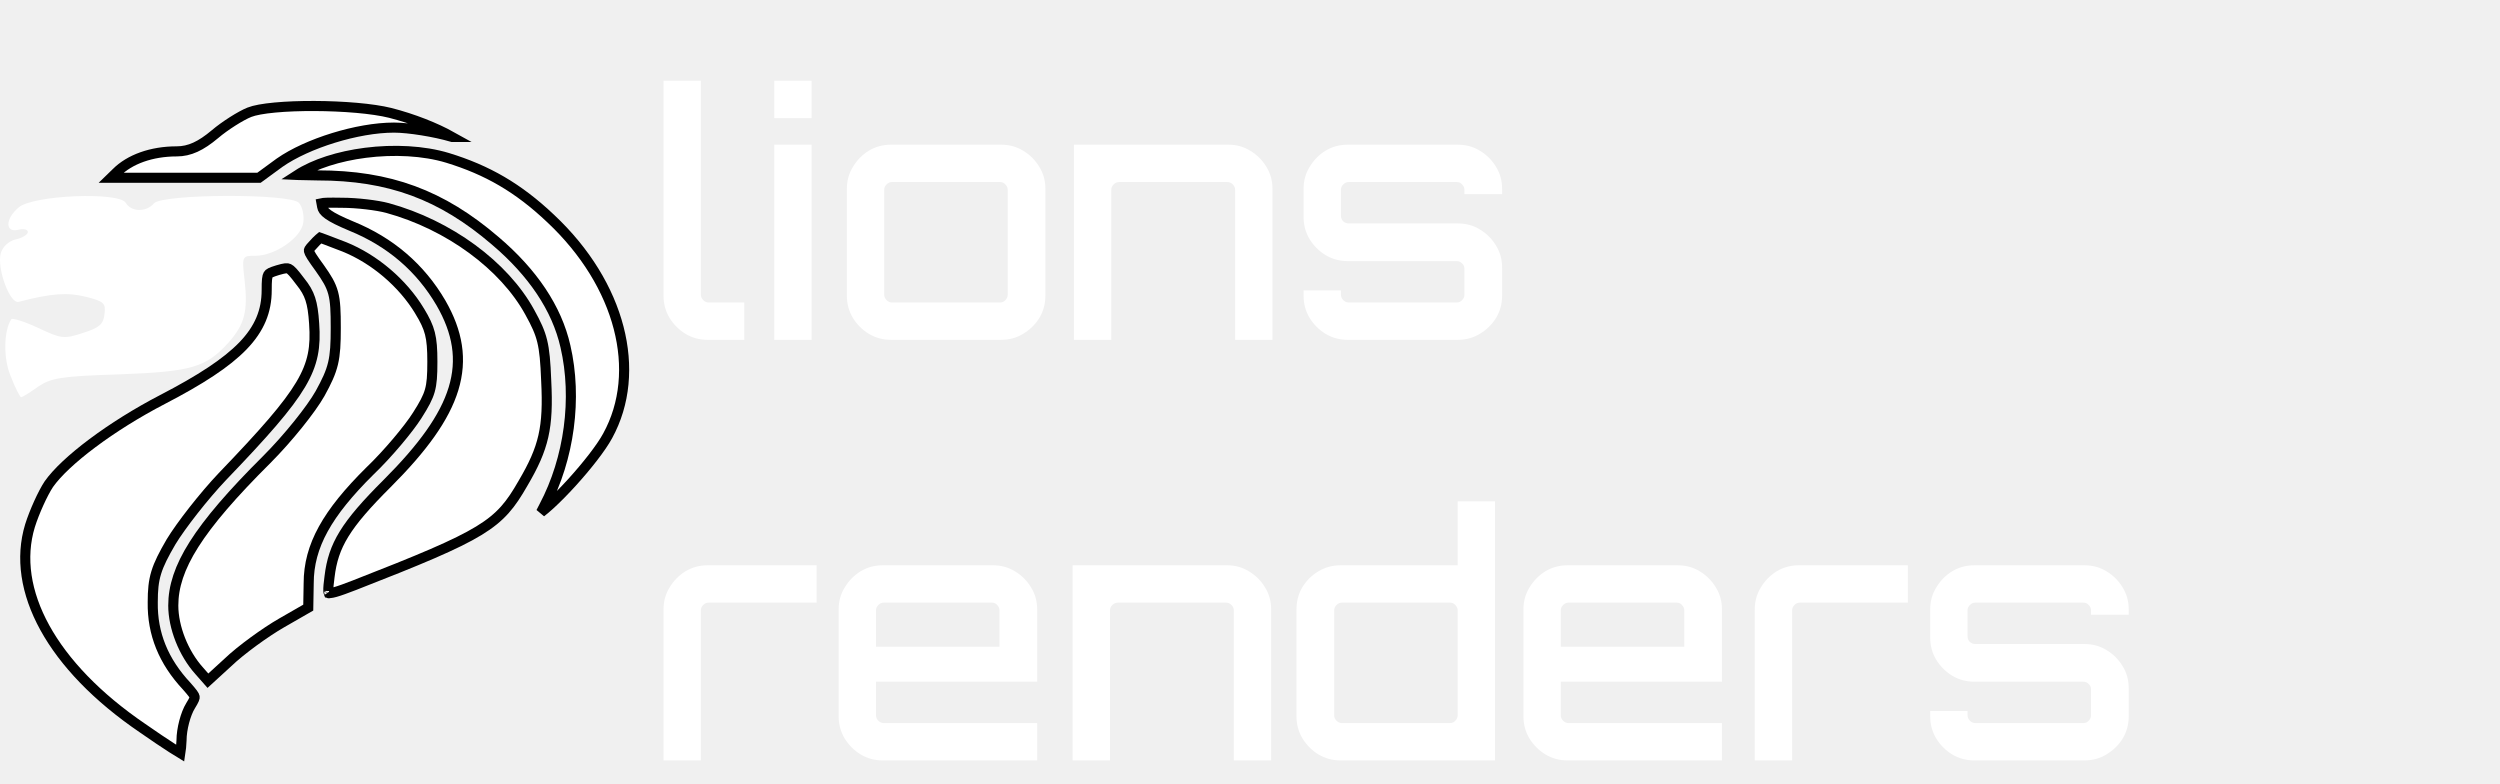
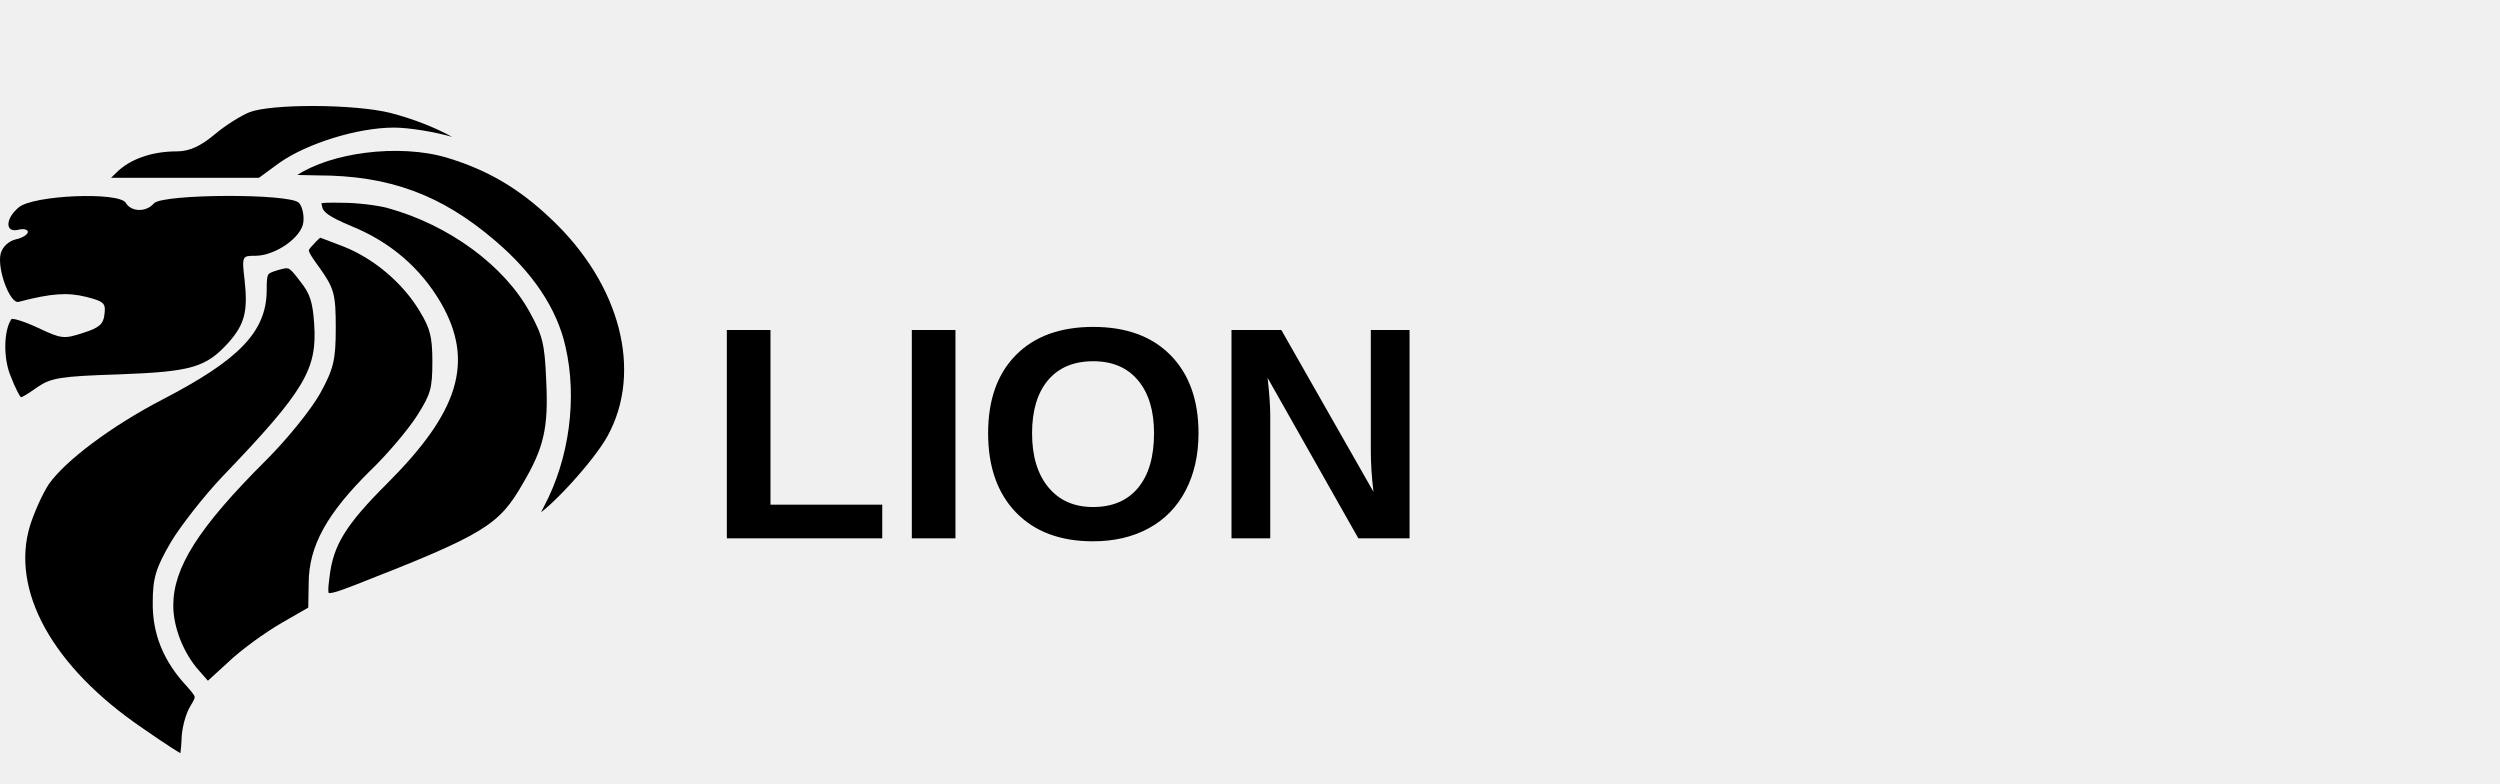
- <svg xmlns="http://www.w3.org/2000/svg" width="743" height="233" viewBox="0 0 743 233" fill="none">
-   <path d="M116.003 33.556C122.745 35.296 129.353 37.885 134.382 40.695C134.38 40.695 134.378 40.694 134.376 40.694C129.225 39.172 121.445 37.922 117.093 37.922C111.64 37.922 105.181 39.112 99.103 40.988C93.03 42.864 87.216 45.463 83.083 48.361L83.071 48.369L83.059 48.378L76.969 52.833H53.39H33.014L34.547 51.342L34.556 51.334L34.564 51.325C38.531 47.345 45.022 44.989 52.526 44.989C56.341 44.989 59.702 43.391 63.867 39.893L63.875 39.887C66.818 37.382 71.578 34.368 74.12 33.362L74.125 33.36C75.602 32.769 78.26 32.282 81.733 31.957C85.159 31.636 89.234 31.485 93.451 31.502C101.916 31.535 110.776 32.246 116.003 33.556Z" fill="white" stroke="black" stroke-width="3" />
-   <path d="M88.53 52.004C88.479 52.002 88.428 52 88.379 51.997C93.446 48.718 100.746 46.418 108.601 45.41C117.018 44.33 125.878 44.76 133.01 46.917C144.796 50.527 154 55.794 163.674 64.964L163.679 64.969C184.498 84.516 191.028 110.464 180.612 129.503L180.608 129.509C178.672 133.087 174.396 138.528 169.946 143.419C167.734 145.849 165.51 148.11 163.555 149.901C162.515 150.854 161.583 151.644 160.788 152.251C161.046 151.739 161.346 151.157 161.692 150.497C169.237 136.258 171.604 118.288 168.05 102.955C165.498 91.651 158.324 81.01 147.155 71.537C131.255 57.905 115.715 52.13 94.381 52.128C91.85 52.095 89.939 52.062 88.53 52.004Z" fill="white" stroke="black" stroke-width="3" />
-   <path d="M157.442 92.788L157.444 92.793C159.382 96.301 160.464 98.616 161.14 101.387C161.825 104.192 162.113 107.536 162.33 113.128L162.33 113.137L162.331 113.146C162.691 120.179 162.502 125.145 161.479 129.654C160.458 134.15 158.585 138.286 155.437 143.624L155.432 143.633L155.427 143.642C151.812 149.963 148.964 153.685 142.31 157.738C135.51 161.88 124.783 166.335 105.326 173.931C102.815 174.899 100.983 175.577 99.635 175.952C98.963 176.139 98.471 176.234 98.113 176.261C97.887 176.278 97.756 176.266 97.69 176.254C97.656 176.167 97.606 175.974 97.586 175.584C97.54 174.701 97.68 173.385 97.938 171.425L97.939 171.415L97.94 171.405C98.497 166.687 99.702 162.861 102.257 158.701C104.841 154.493 108.83 149.904 115.043 143.708L115.044 143.707C125.598 133.158 132.153 124.152 134.78 115.543C137.442 106.821 136.023 98.688 131.078 90.078L131.073 90.07C124.961 79.585 116.007 71.913 104.413 67.195C101.015 65.768 98.873 64.705 97.537 63.755C96.252 62.84 95.876 62.149 95.752 61.474L95.745 61.433L95.734 61.392C95.617 60.907 95.552 60.602 95.522 60.407C95.801 60.346 96.286 60.286 97.103 60.257C98.179 60.217 99.642 60.232 101.643 60.263L101.655 60.263H101.667C106.059 60.263 112.15 60.999 115.18 61.825C133.414 66.835 149.848 78.92 157.442 92.788ZM97.725 176.315C97.724 176.317 97.715 176.309 97.703 176.283C97.72 176.299 97.727 176.312 97.725 176.315Z" fill="white" stroke="black" stroke-width="3" />
-   <path d="M88.844 60.297C89.853 61.382 90.43 63.957 90.142 66.126C89.565 70.599 81.782 76.021 75.873 76.021C71.982 76.021 71.838 76.021 72.703 83.341C73.712 92.558 72.703 96.354 67.947 101.776C61.173 109.231 56.993 110.451 35.375 111.264C17.936 111.807 15.197 112.349 11.306 114.924C8.856 116.686 6.694 118.042 6.262 118.042C5.973 118.042 4.532 115.331 3.235 111.942C0.929 106.656 1.073 98.252 3.379 94.863C3.667 94.456 7.271 95.541 11.306 97.438C18.224 100.691 18.945 100.827 24.709 98.929C29.466 97.438 30.763 96.354 31.051 93.372C31.483 90.118 30.907 89.576 25.574 88.221C20.098 86.865 15.341 87.136 5.541 89.712C2.947 90.39 -0.944 79.817 0.209 75.344C0.785 73.31 2.515 71.684 4.676 71.141C6.694 70.735 8.279 69.65 8.279 68.973C8.279 68.159 6.982 67.888 5.397 68.295C1.506 69.244 1.506 65.042 5.541 61.653C9.721 57.993 35.375 56.909 37.392 60.297C38.978 63.008 43.446 63.144 45.752 60.433C48.346 57.586 86.394 57.451 88.844 60.297Z" fill="white" />
-   <path d="M67.712 196.894L61.791 202.31L59.198 199.359L59.193 199.354L59.188 199.348C54.518 194.138 51.499 186.411 51.499 179.969C51.499 168.854 58.665 157.079 79.309 136.543L79.313 136.539C85.56 130.276 92.438 121.717 95.125 116.955L95.129 116.947L95.133 116.94C97.09 113.378 98.291 110.87 98.972 108.022C99.647 105.193 99.787 102.116 99.787 97.453C99.787 92.58 99.688 89.583 99.015 87.076C98.327 84.509 97.062 82.545 95.044 79.687L95.039 79.679L95.033 79.671C93.946 78.172 93.165 77.078 92.626 76.223C92.073 75.347 91.87 74.866 91.81 74.579C91.774 74.404 91.784 74.313 91.897 74.115C92.07 73.814 92.395 73.44 93.038 72.755L93.058 72.735L93.077 72.713C93.684 72.015 94.324 71.377 94.834 70.923C94.957 70.814 95.067 70.72 95.163 70.641C95.167 70.642 95.17 70.643 95.173 70.644C95.587 70.794 96.174 71.013 96.893 71.284C98.327 71.824 100.264 72.567 102.349 73.372C111.271 76.981 119.661 84.096 124.68 92.389L124.68 92.39C126.307 95.073 127.23 96.976 127.771 99.097C128.317 101.239 128.499 103.694 128.499 107.519C128.499 111.616 128.349 113.977 127.745 116.103C127.143 118.221 126.061 120.206 123.976 123.492L123.975 123.493C121.462 127.465 115.206 134.953 109.936 139.987L109.926 139.997L109.916 140.006C97.284 152.524 91.747 162.208 91.742 173.369L91.614 180.583L83.702 185.13C78.867 187.91 71.567 193.19 67.712 196.894Z" fill="white" stroke="black" stroke-width="3" />
-   <path d="M89.172 83.566L89.187 83.586L89.203 83.606C90.714 85.467 91.622 87.026 92.221 88.85C92.831 90.707 93.148 92.918 93.363 96.137L93.363 96.144C93.854 103.023 93.129 107.95 89.35 114.308C85.486 120.807 78.441 128.784 66.101 141.632L66.095 141.639C60.68 147.34 53.797 156.139 50.83 161.039L50.822 161.051L50.816 161.063C48.637 164.815 47.255 167.489 46.44 170.152C45.617 172.841 45.397 175.433 45.396 178.985C45.248 188.357 48.602 196.569 55.493 203.935C56.331 204.893 56.911 205.561 57.309 206.106C57.71 206.655 57.817 206.935 57.847 207.097C57.868 207.214 57.875 207.395 57.704 207.811C57.517 208.265 57.183 208.848 56.633 209.749C55.87 210.972 55.208 212.727 54.737 214.53C54.264 216.34 53.95 218.328 53.946 220.075C53.879 221.581 53.752 222.902 53.599 223.861C52.95 223.47 52.114 222.947 51.131 222.315C48.813 220.823 45.714 218.748 42.395 216.426L42.386 216.42L42.378 216.415C15.307 198 3.13 175.273 8.916 156.245C10.188 152.175 12.734 146.563 14.517 143.886C16.918 140.465 21.507 136.166 27.49 131.693C33.452 127.234 40.7 122.675 48.312 118.722C59.568 112.879 67.287 107.879 72.192 102.801C77.17 97.649 79.261 92.404 79.261 86.219C79.261 84.801 79.28 83.787 79.361 83.017C79.442 82.246 79.574 81.865 79.705 81.643C79.936 81.251 80.386 80.944 82.535 80.294C84.749 79.647 85.333 79.635 85.822 79.863C86.1 79.993 86.467 80.264 87.03 80.883C87.593 81.502 88.259 82.36 89.172 83.566ZM54.861 224.571C54.861 224.571 54.861 224.571 54.861 224.571L54.861 224.571Z" fill="white" stroke="black" stroke-width="3" />
-   <path d="M210.3 101C207.9 101 205.7 100.4 203.7 99.2C201.767 98 200.2 96.433 199 94.5C197.8 92.5 197.2 90.3 197.2 87.9V24H208.3V87.6C208.3 88.2 208.533 88.733 209 89.2C209.467 89.667 210 89.9 210.6 89.9H221.2V101H210.3ZM230.11 101V43H241.21V101H230.11ZM230.11 35.1V24H241.21V35.1H230.11ZM264.79 101C262.39 101 260.19 100.4 258.19 99.2C256.257 98 254.69 96.433 253.49 94.5C252.29 92.5 251.69 90.3 251.69 87.9V56.1C251.69 53.7 252.29 51.533 253.49 49.6C254.69 47.6 256.257 46 258.19 44.8C260.19 43.6 262.39 43 264.79 43H297.49C299.957 43 302.157 43.6 304.09 44.8C306.09 46 307.69 47.6 308.89 49.6C310.09 51.533 310.69 53.7 310.69 56.1V87.9C310.69 90.3 310.09 92.5 308.89 94.5C307.69 96.433 306.09 98 304.09 99.2C302.157 100.4 299.957 101 297.49 101H264.79ZM265.09 89.9H297.19C297.857 89.9 298.39 89.667 298.79 89.2C299.257 88.733 299.49 88.2 299.49 87.6V56.4C299.49 55.8 299.257 55.267 298.79 54.8C298.39 54.333 297.857 54.1 297.19 54.1H265.09C264.49 54.1 263.957 54.333 263.49 54.8C263.023 55.267 262.79 55.8 262.79 56.4V87.6C262.79 88.2 263.023 88.733 263.49 89.2C263.957 89.667 264.49 89.9 265.09 89.9ZM319.177 101V43H365.077C367.477 43 369.644 43.6 371.577 44.8C373.577 46 375.177 47.6 376.377 49.6C377.577 51.533 378.177 53.7 378.177 56.1V101H367.077V56.4C367.077 55.8 366.844 55.267 366.377 54.8C365.911 54.333 365.377 54.1 364.777 54.1H332.677C332.011 54.1 331.444 54.333 330.977 54.8C330.511 55.267 330.277 55.8 330.277 56.4V101H319.177ZM400.525 101C398.125 101 395.925 100.4 393.925 99.2C391.992 98 390.425 96.433 389.225 94.5C388.025 92.5 387.425 90.3 387.425 87.9V86.3H398.525V87.6C398.525 88.2 398.758 88.733 399.225 89.2C399.692 89.667 400.225 89.9 400.825 89.9H432.925C433.592 89.9 434.125 89.667 434.525 89.2C434.992 88.733 435.225 88.2 435.225 87.6V79.9C435.225 79.233 434.992 78.7 434.525 78.3C434.125 77.833 433.592 77.6 432.925 77.6H400.525C398.125 77.6 395.925 77 393.925 75.8C391.992 74.6 390.425 73.033 389.225 71.1C388.025 69.1 387.425 66.9 387.425 64.5V56.1C387.425 53.7 388.025 51.533 389.225 49.6C390.425 47.6 391.992 46 393.925 44.8C395.925 43.6 398.125 43 400.525 43H433.225C435.692 43 437.892 43.6 439.825 44.8C441.825 46 443.425 47.6 444.625 49.6C445.825 51.533 446.425 53.7 446.425 56.1V57.7H435.225V56.4C435.225 55.8 434.992 55.267 434.525 54.8C434.125 54.333 433.592 54.1 432.925 54.1H400.825C400.225 54.1 399.692 54.333 399.225 54.8C398.758 55.267 398.525 55.8 398.525 56.4V64.1C398.525 64.767 398.758 65.333 399.225 65.8C399.692 66.2 400.225 66.4 400.825 66.4H433.225C435.692 66.4 437.892 67 439.825 68.2C441.825 69.4 443.425 71 444.625 73C445.825 74.933 446.425 77.1 446.425 79.5V87.9C446.425 90.3 445.825 92.5 444.625 94.5C443.425 96.433 441.825 98 439.825 99.2C437.892 100.4 435.692 101 433.225 101H400.525ZM197.2 226V181.1C197.2 178.7 197.8 176.533 199 174.6C200.2 172.6 201.767 171 203.7 169.8C205.7 168.6 207.9 168 210.3 168H242.7V179.1H210.6C210 179.1 209.467 179.333 209 179.8C208.533 180.267 208.3 180.8 208.3 181.4V226H197.2ZM262.348 226C259.948 226 257.748 225.4 255.748 224.2C253.815 223 252.248 221.433 251.048 219.5C249.848 217.5 249.248 215.3 249.248 212.9V181.1C249.248 178.7 249.848 176.533 251.048 174.6C252.248 172.6 253.815 171 255.748 169.8C257.748 168.6 259.948 168 262.348 168H295.048C297.515 168 299.715 168.6 301.648 169.8C303.648 171 305.248 172.6 306.448 174.6C307.648 176.533 308.248 178.7 308.248 181.1V202.6H260.348V212.6C260.348 213.2 260.582 213.733 261.048 214.2C261.515 214.667 262.048 214.9 262.648 214.9H308.248V226H262.348ZM260.348 192.2H297.048V181.4C297.048 180.8 296.815 180.267 296.348 179.8C295.948 179.333 295.415 179.1 294.748 179.1H262.648C262.048 179.1 261.515 179.333 261.048 179.8C260.582 180.267 260.348 180.8 260.348 181.4V192.2ZM318.787 226V168H364.687C367.087 168 369.253 168.6 371.187 169.8C373.187 171 374.787 172.6 375.987 174.6C377.187 176.533 377.787 178.7 377.787 181.1V226H366.687V181.4C366.687 180.8 366.453 180.267 365.987 179.8C365.52 179.333 364.987 179.1 364.387 179.1H332.287C331.62 179.1 331.053 179.333 330.587 179.8C330.12 180.267 329.887 180.8 329.887 181.4V226H318.787ZM398.416 226C396.016 226 393.816 225.4 391.816 224.2C389.882 223 388.316 221.433 387.116 219.5C385.916 217.5 385.316 215.3 385.316 212.9V181.1C385.316 178.7 385.882 176.533 387.016 174.6C388.216 172.6 389.816 171 391.816 169.8C393.816 168.6 396.016 168 398.416 168H433.216V149H444.316V226H398.416ZM398.816 214.9H430.916C431.582 214.9 432.116 214.667 432.516 214.2C432.982 213.733 433.216 213.2 433.216 212.6V181.4C433.216 180.8 432.982 180.267 432.516 179.8C432.116 179.333 431.582 179.1 430.916 179.1H398.816C398.216 179.1 397.682 179.333 397.216 179.8C396.749 180.267 396.516 180.8 396.516 181.4V212.6C396.516 213.2 396.749 213.733 397.216 214.2C397.682 214.667 398.216 214.9 398.816 214.9ZM465.864 226C463.464 226 461.264 225.4 459.264 224.2C457.331 223 455.764 221.433 454.564 219.5C453.364 217.5 452.764 215.3 452.764 212.9V181.1C452.764 178.7 453.364 176.533 454.564 174.6C455.764 172.6 457.331 171 459.264 169.8C461.264 168.6 463.464 168 465.864 168H498.564C501.031 168 503.231 168.6 505.164 169.8C507.164 171 508.764 172.6 509.964 174.6C511.164 176.533 511.764 178.7 511.764 181.1V202.6H463.864V212.6C463.864 213.2 464.097 213.733 464.564 214.2C465.031 214.667 465.564 214.9 466.164 214.9H511.764V226H465.864ZM463.864 192.2H500.564V181.4C500.564 180.8 500.331 180.267 499.864 179.8C499.464 179.333 498.931 179.1 498.264 179.1H466.164C465.564 179.1 465.031 179.333 464.564 179.8C464.097 180.267 463.864 180.8 463.864 181.4V192.2ZM521.516 226V181.1C521.516 178.7 522.116 176.533 523.316 174.6C524.516 172.6 526.083 171 528.016 169.8C530.016 168.6 532.216 168 534.616 168H567.016V179.1H534.916C534.316 179.1 533.783 179.333 533.316 179.8C532.85 180.267 532.616 180.8 532.616 181.4V226H521.516ZM586.755 226C584.355 226 582.155 225.4 580.155 224.2C578.222 223 576.655 221.433 575.455 219.5C574.255 217.5 573.655 215.3 573.655 212.9V211.3H584.755V212.6C584.755 213.2 584.989 213.733 585.455 214.2C585.922 214.667 586.455 214.9 587.055 214.9H619.155C619.822 214.9 620.355 214.667 620.755 214.2C621.222 213.733 621.455 213.2 621.455 212.6V204.9C621.455 204.233 621.222 203.7 620.755 203.3C620.355 202.833 619.822 202.6 619.155 202.6H586.755C584.355 202.6 582.155 202 580.155 200.8C578.222 199.6 576.655 198.033 575.455 196.1C574.255 194.1 573.655 191.9 573.655 189.5V181.1C573.655 178.7 574.255 176.533 575.455 174.6C576.655 172.6 578.222 171 580.155 169.8C582.155 168.6 584.355 168 586.755 168H619.455C621.922 168 624.122 168.6 626.055 169.8C628.055 171 629.655 172.6 630.855 174.6C632.055 176.533 632.655 178.7 632.655 181.1V182.7H621.455V181.4C621.455 180.8 621.222 180.267 620.755 179.8C620.355 179.333 619.822 179.1 619.155 179.1H587.055C586.455 179.1 585.922 179.333 585.455 179.8C584.989 180.267 584.755 180.8 584.755 181.4V189.1C584.755 189.767 584.989 190.333 585.455 190.8C585.922 191.2 586.455 191.4 587.055 191.4H619.455C621.922 191.4 624.122 192 626.055 193.2C628.055 194.4 629.655 196 630.855 198C632.055 199.933 632.655 202.1 632.655 204.5V212.9C632.655 215.3 632.055 217.5 630.855 219.5C629.655 221.433 628.055 223 626.055 224.2C624.122 225.4 621.922 226 619.455 226H586.755Z" fill="white" />
+ <svg xmlns="http://www.w3.org/2000/svg" width="743" height="233" viewBox="0 0 743 233">
+   <path d="M116.003 33.556C122.745 35.296 129.353 37.885 134.382 40.695C134.38 40.695 134.378 40.694 134.376 40.694C129.225 39.172 121.445 37.922 117.093 37.922C111.64 37.922 105.181 39.112 99.103 40.988C93.03 42.864 87.216 45.463 83.083 48.361L83.071 48.369L83.059 48.378L76.969 52.833H53.39H33.014L34.547 51.342L34.556 51.334L34.564 51.325C38.531 47.345 45.022 44.989 52.526 44.989C56.341 44.989 59.702 43.391 63.867 39.893L63.875 39.887C66.818 37.382 71.578 34.368 74.12 33.362L74.125 33.36C75.602 32.769 78.26 32.282 81.733 31.957C85.159 31.636 89.234 31.485 93.451 31.502C101.916 31.535 110.776 32.246 116.003 33.556Z" fill="black" stroke="none" />
+   <path d="M88.53 52.004C88.479 52.002 88.428 52 88.379 51.997C93.446 48.718 100.746 46.418 108.601 45.41C117.018 44.33 125.878 44.76 133.01 46.917C144.796 50.527 154 55.794 163.674 64.964L163.679 64.969C184.498 84.516 191.028 110.464 180.612 129.503L180.608 129.509C178.672 133.087 174.396 138.528 169.946 143.419C167.734 145.849 165.51 148.11 163.555 149.901C162.515 150.854 161.583 151.644 160.788 152.251C161.046 151.739 161.346 151.157 161.692 150.497C169.237 136.258 171.604 118.288 168.05 102.955C165.498 91.651 158.324 81.01 147.155 71.537C131.255 57.905 115.715 52.13 94.381 52.128C91.85 52.095 89.939 52.062 88.53 52.004Z" fill="black" stroke="none" />
+   <path d="M157.442 92.788L157.444 92.793C159.382 96.301 160.464 98.616 161.14 101.387C161.825 104.192 162.113 107.536 162.33 113.128L162.33 113.137L162.331 113.146C162.691 120.179 162.502 125.145 161.479 129.654C160.458 134.15 158.585 138.286 155.437 143.624L155.432 143.633L155.427 143.642C151.812 149.963 148.964 153.685 142.31 157.738C135.51 161.88 124.783 166.335 105.326 173.931C102.815 174.899 100.983 175.577 99.635 175.952C98.963 176.139 98.471 176.234 98.113 176.261C97.887 176.278 97.756 176.266 97.69 176.254C97.656 176.167 97.606 175.974 97.586 175.584C97.54 174.701 97.68 173.385 97.938 171.425L97.939 171.415L97.94 171.405C98.497 166.687 99.702 162.861 102.257 158.701C104.841 154.493 108.83 149.904 115.043 143.708L115.044 143.707C125.598 133.158 132.153 124.152 134.78 115.543C137.442 106.821 136.023 98.688 131.078 90.078L131.073 90.07C124.961 79.585 116.007 71.913 104.413 67.195C101.015 65.768 98.873 64.705 97.537 63.755C96.252 62.84 95.876 62.149 95.752 61.474L95.745 61.433L95.734 61.392C95.617 60.907 95.552 60.602 95.522 60.407C95.801 60.346 96.286 60.286 97.103 60.257C98.179 60.217 99.642 60.232 101.643 60.263L101.655 60.263H101.667C106.059 60.263 112.15 60.999 115.18 61.825C133.414 66.835 149.848 78.92 157.442 92.788ZM97.725 176.315C97.724 176.317 97.715 176.309 97.703 176.283C97.72 176.299 97.727 176.312 97.725 176.315Z" fill="black" stroke="none" />
+   <path d="M88.844 60.297C89.853 61.382 90.43 63.957 90.142 66.126C89.565 70.599 81.782 76.021 75.873 76.021C71.982 76.021 71.838 76.021 72.703 83.341C73.712 92.558 72.703 96.354 67.947 101.776C61.173 109.231 56.993 110.451 35.375 111.264C17.936 111.807 15.197 112.349 11.306 114.924C8.856 116.686 6.694 118.042 6.262 118.042C5.973 118.042 4.532 115.331 3.235 111.942C0.929 106.656 1.073 98.252 3.379 94.863C3.667 94.456 7.271 95.541 11.306 97.438C18.224 100.691 18.945 100.827 24.709 98.929C29.466 97.438 30.763 96.354 31.051 93.372C31.483 90.118 30.907 89.576 25.574 88.221C20.098 86.865 15.341 87.136 5.541 89.712C2.947 90.39 -0.944 79.817 0.209 75.344C0.785 73.31 2.515 71.684 4.676 71.141C6.694 70.735 8.279 69.65 8.279 68.973C8.279 68.159 6.982 67.888 5.397 68.295C1.506 69.244 1.506 65.042 5.541 61.653C9.721 57.993 35.375 56.909 37.392 60.297C38.978 63.008 43.446 63.144 45.752 60.433C48.346 57.586 86.394 57.451 88.844 60.297Z" fill="black" stroke="none" />
+   <path d="M67.712 196.894L61.791 202.31L59.198 199.359L59.193 199.354L59.188 199.348C54.518 194.138 51.499 186.411 51.499 179.969C51.499 168.854 58.665 157.079 79.309 136.543L79.313 136.539C85.56 130.276 92.438 121.717 95.125 116.955L95.129 116.947L95.133 116.94C97.09 113.378 98.291 110.87 98.972 108.022C99.647 105.193 99.787 102.116 99.787 97.453C99.787 92.58 99.688 89.583 99.015 87.076C98.327 84.509 97.062 82.545 95.044 79.687L95.039 79.679L95.033 79.671C93.946 78.172 93.165 77.078 92.626 76.223C92.073 75.347 91.87 74.866 91.81 74.579C91.774 74.404 91.784 74.313 91.897 74.115C92.07 73.814 92.395 73.44 93.038 72.755L93.058 72.735L93.077 72.713C93.684 72.015 94.324 71.377 94.834 70.923C94.957 70.814 95.067 70.72 95.163 70.641C95.167 70.642 95.17 70.643 95.173 70.644C95.587 70.794 96.174 71.013 96.893 71.284C98.327 71.824 100.264 72.567 102.349 73.372C111.271 76.981 119.661 84.096 124.68 92.389L124.68 92.39C126.307 95.073 127.23 96.976 127.771 99.097C128.317 101.239 128.499 103.694 128.499 107.519C128.499 111.616 128.349 113.977 127.745 116.103C127.143 118.221 126.061 120.206 123.976 123.492L123.975 123.493C121.462 127.465 115.206 134.953 109.936 139.987L109.926 139.997L109.916 140.006C97.284 152.524 91.747 162.208 91.742 173.369L91.614 180.583L83.702 185.13C78.867 187.91 71.567 193.19 67.712 196.894Z" fill="black" stroke="none" />
+   <path d="M89.172 83.566L89.187 83.586L89.203 83.606C90.714 85.467 91.622 87.026 92.221 88.85C92.831 90.707 93.148 92.918 93.363 96.137L93.363 96.144C93.854 103.023 93.129 107.95 89.35 114.308C85.486 120.807 78.441 128.784 66.101 141.632L66.095 141.639C60.68 147.34 53.797 156.139 50.83 161.039L50.822 161.051L50.816 161.063C48.637 164.815 47.255 167.489 46.44 170.152C45.617 172.841 45.397 175.433 45.396 178.985C45.248 188.357 48.602 196.569 55.493 203.935C56.331 204.893 56.911 205.561 57.309 206.106C57.71 206.655 57.817 206.935 57.847 207.097C57.868 207.214 57.875 207.395 57.704 207.811C57.517 208.265 57.183 208.848 56.633 209.749C55.87 210.972 55.208 212.727 54.737 214.53C54.264 216.34 53.95 218.328 53.946 220.075C53.879 221.581 53.752 222.902 53.599 223.861C52.95 223.47 52.114 222.947 51.131 222.315C48.813 220.823 45.714 218.748 42.395 216.426L42.386 216.42L42.378 216.415C15.307 198 3.13 175.273 8.916 156.245C10.188 152.175 12.734 146.563 14.517 143.886C16.918 140.465 21.507 136.166 27.49 131.693C33.452 127.234 40.7 122.675 48.312 118.722C59.568 112.879 67.287 107.879 72.192 102.801C77.17 97.649 79.261 92.404 79.261 86.219C79.261 84.801 79.28 83.787 79.361 83.017C79.442 82.246 79.574 81.865 79.705 81.643C79.936 81.251 80.386 80.944 82.535 80.294C84.749 79.647 85.333 79.635 85.822 79.863C86.1 79.993 86.467 80.264 87.03 80.883C87.593 81.502 88.259 82.36 89.172 83.566ZM54.861 224.571C54.861 224.571 54.861 224.571 54.861 224.571L54.861 224.571Z" fill="black" stroke="none" />
+   <text x="210" y="160" font-family="Arial, Helvetica, sans-serif" font-weight="700" font-size="90" fill="black">LION</text>
</svg>
